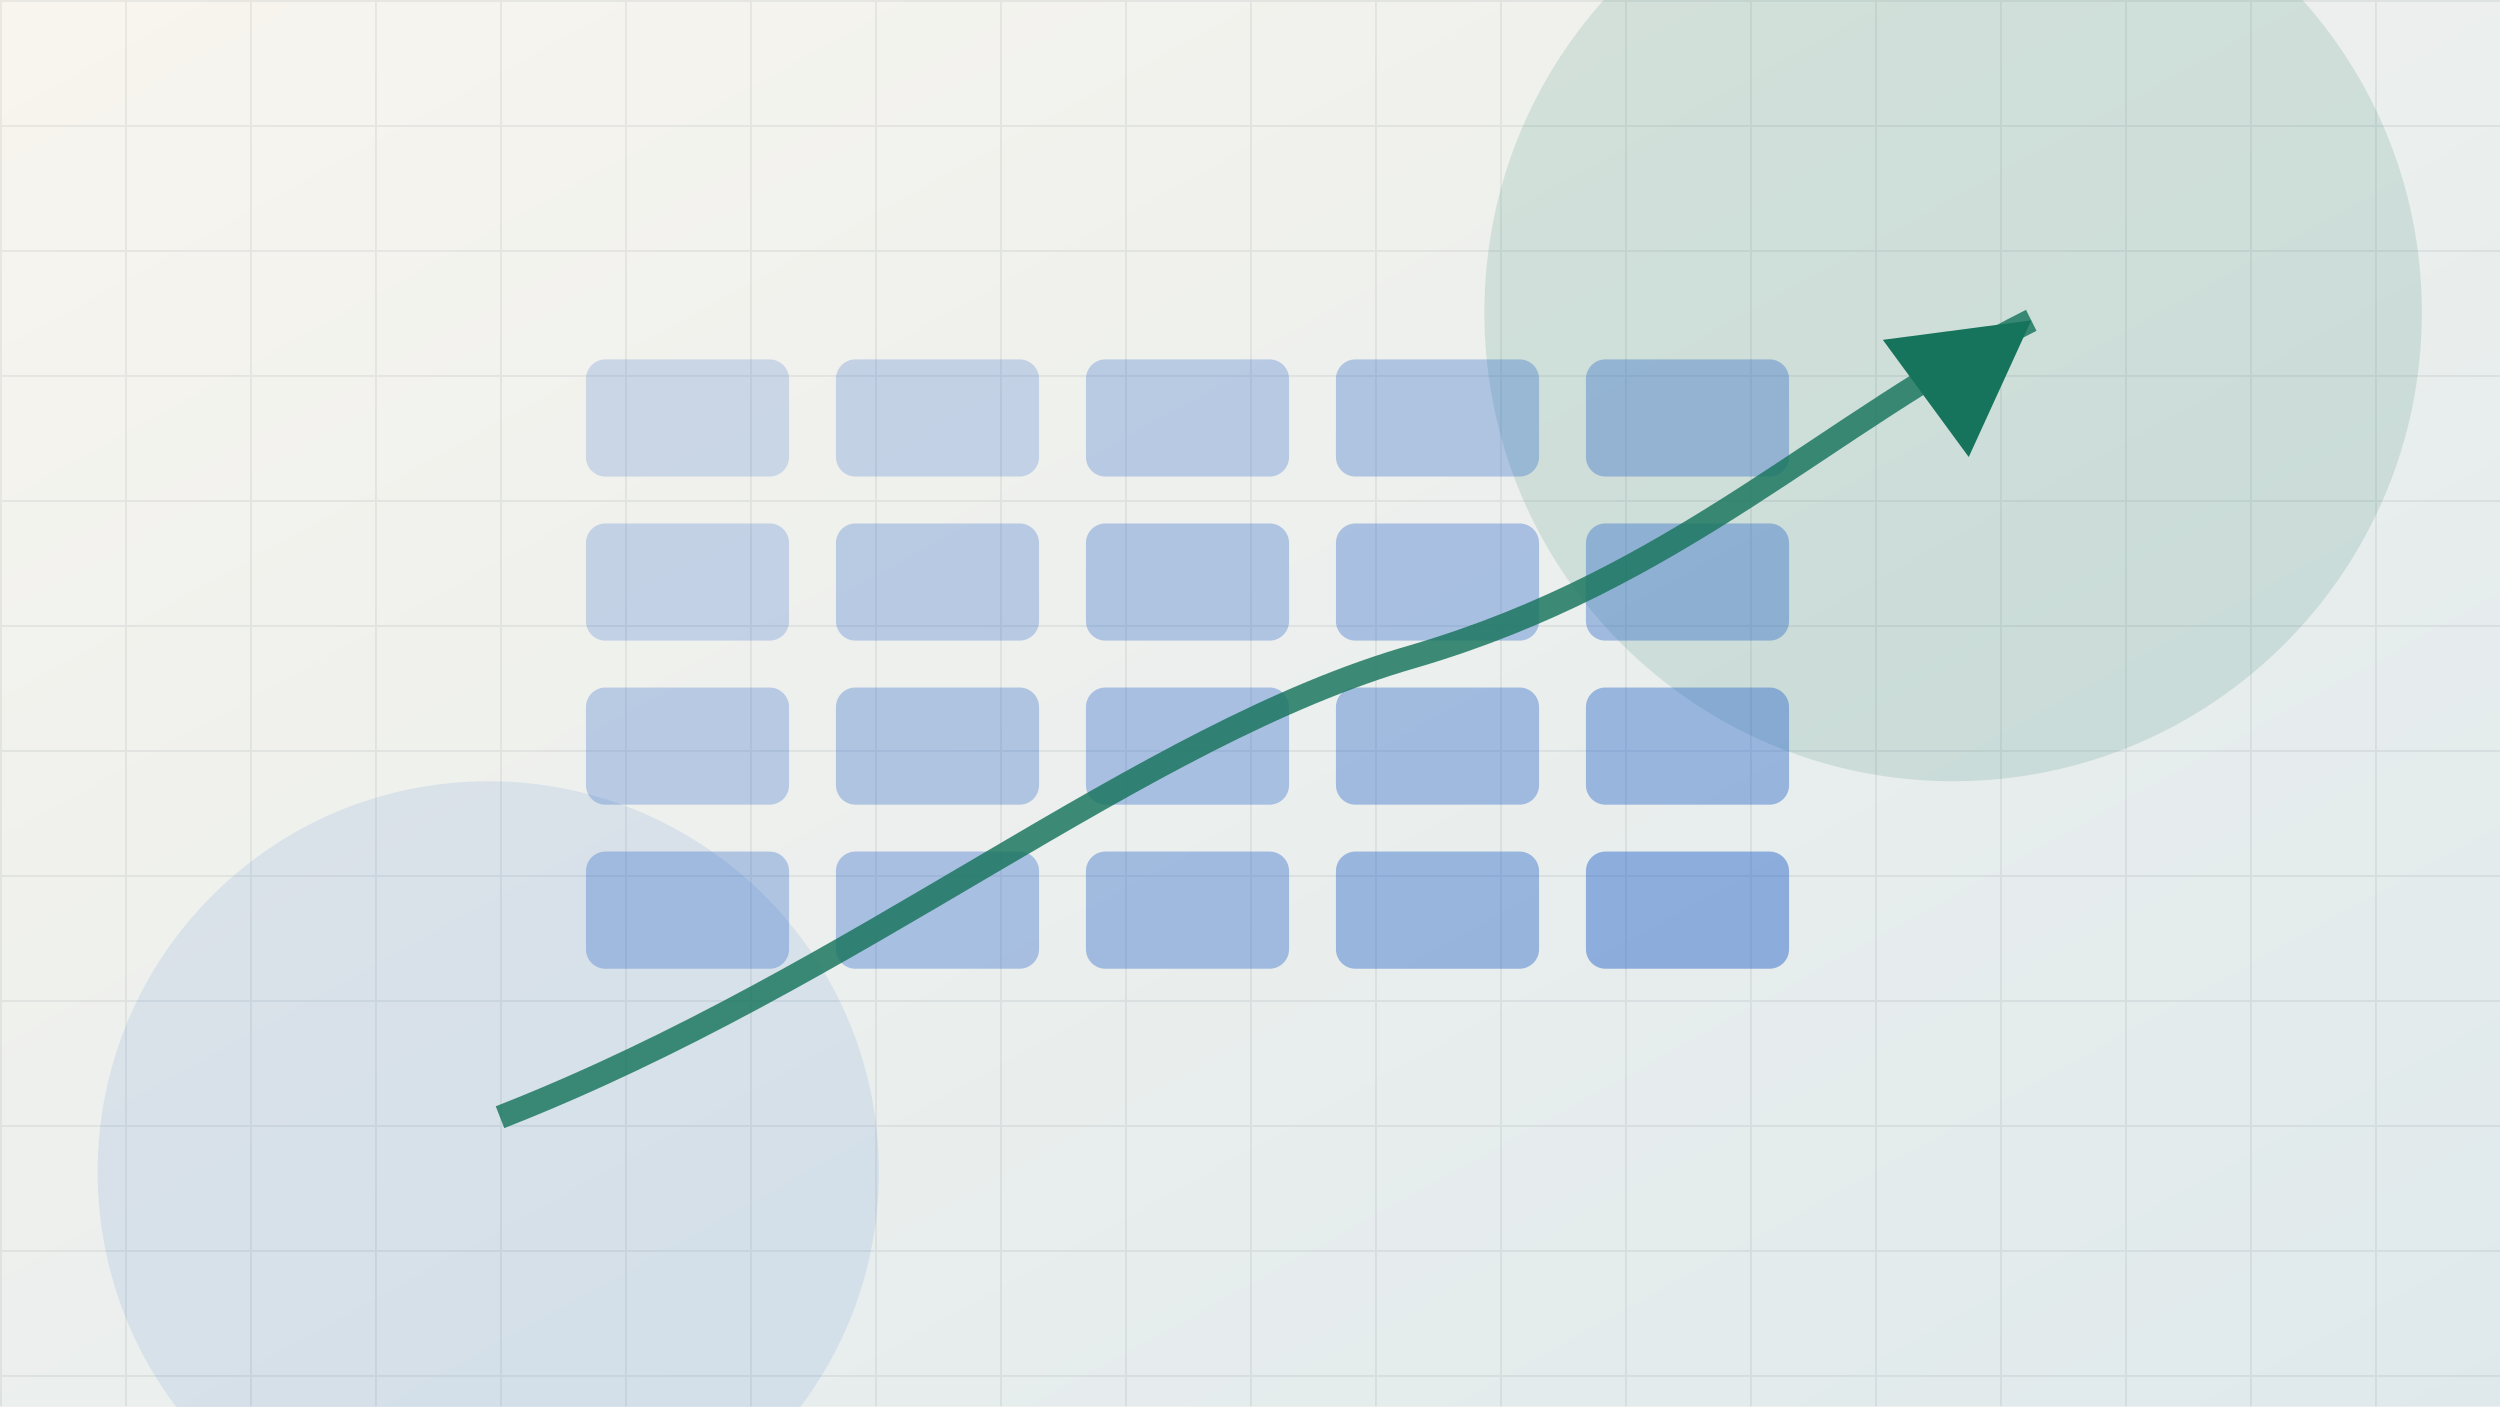
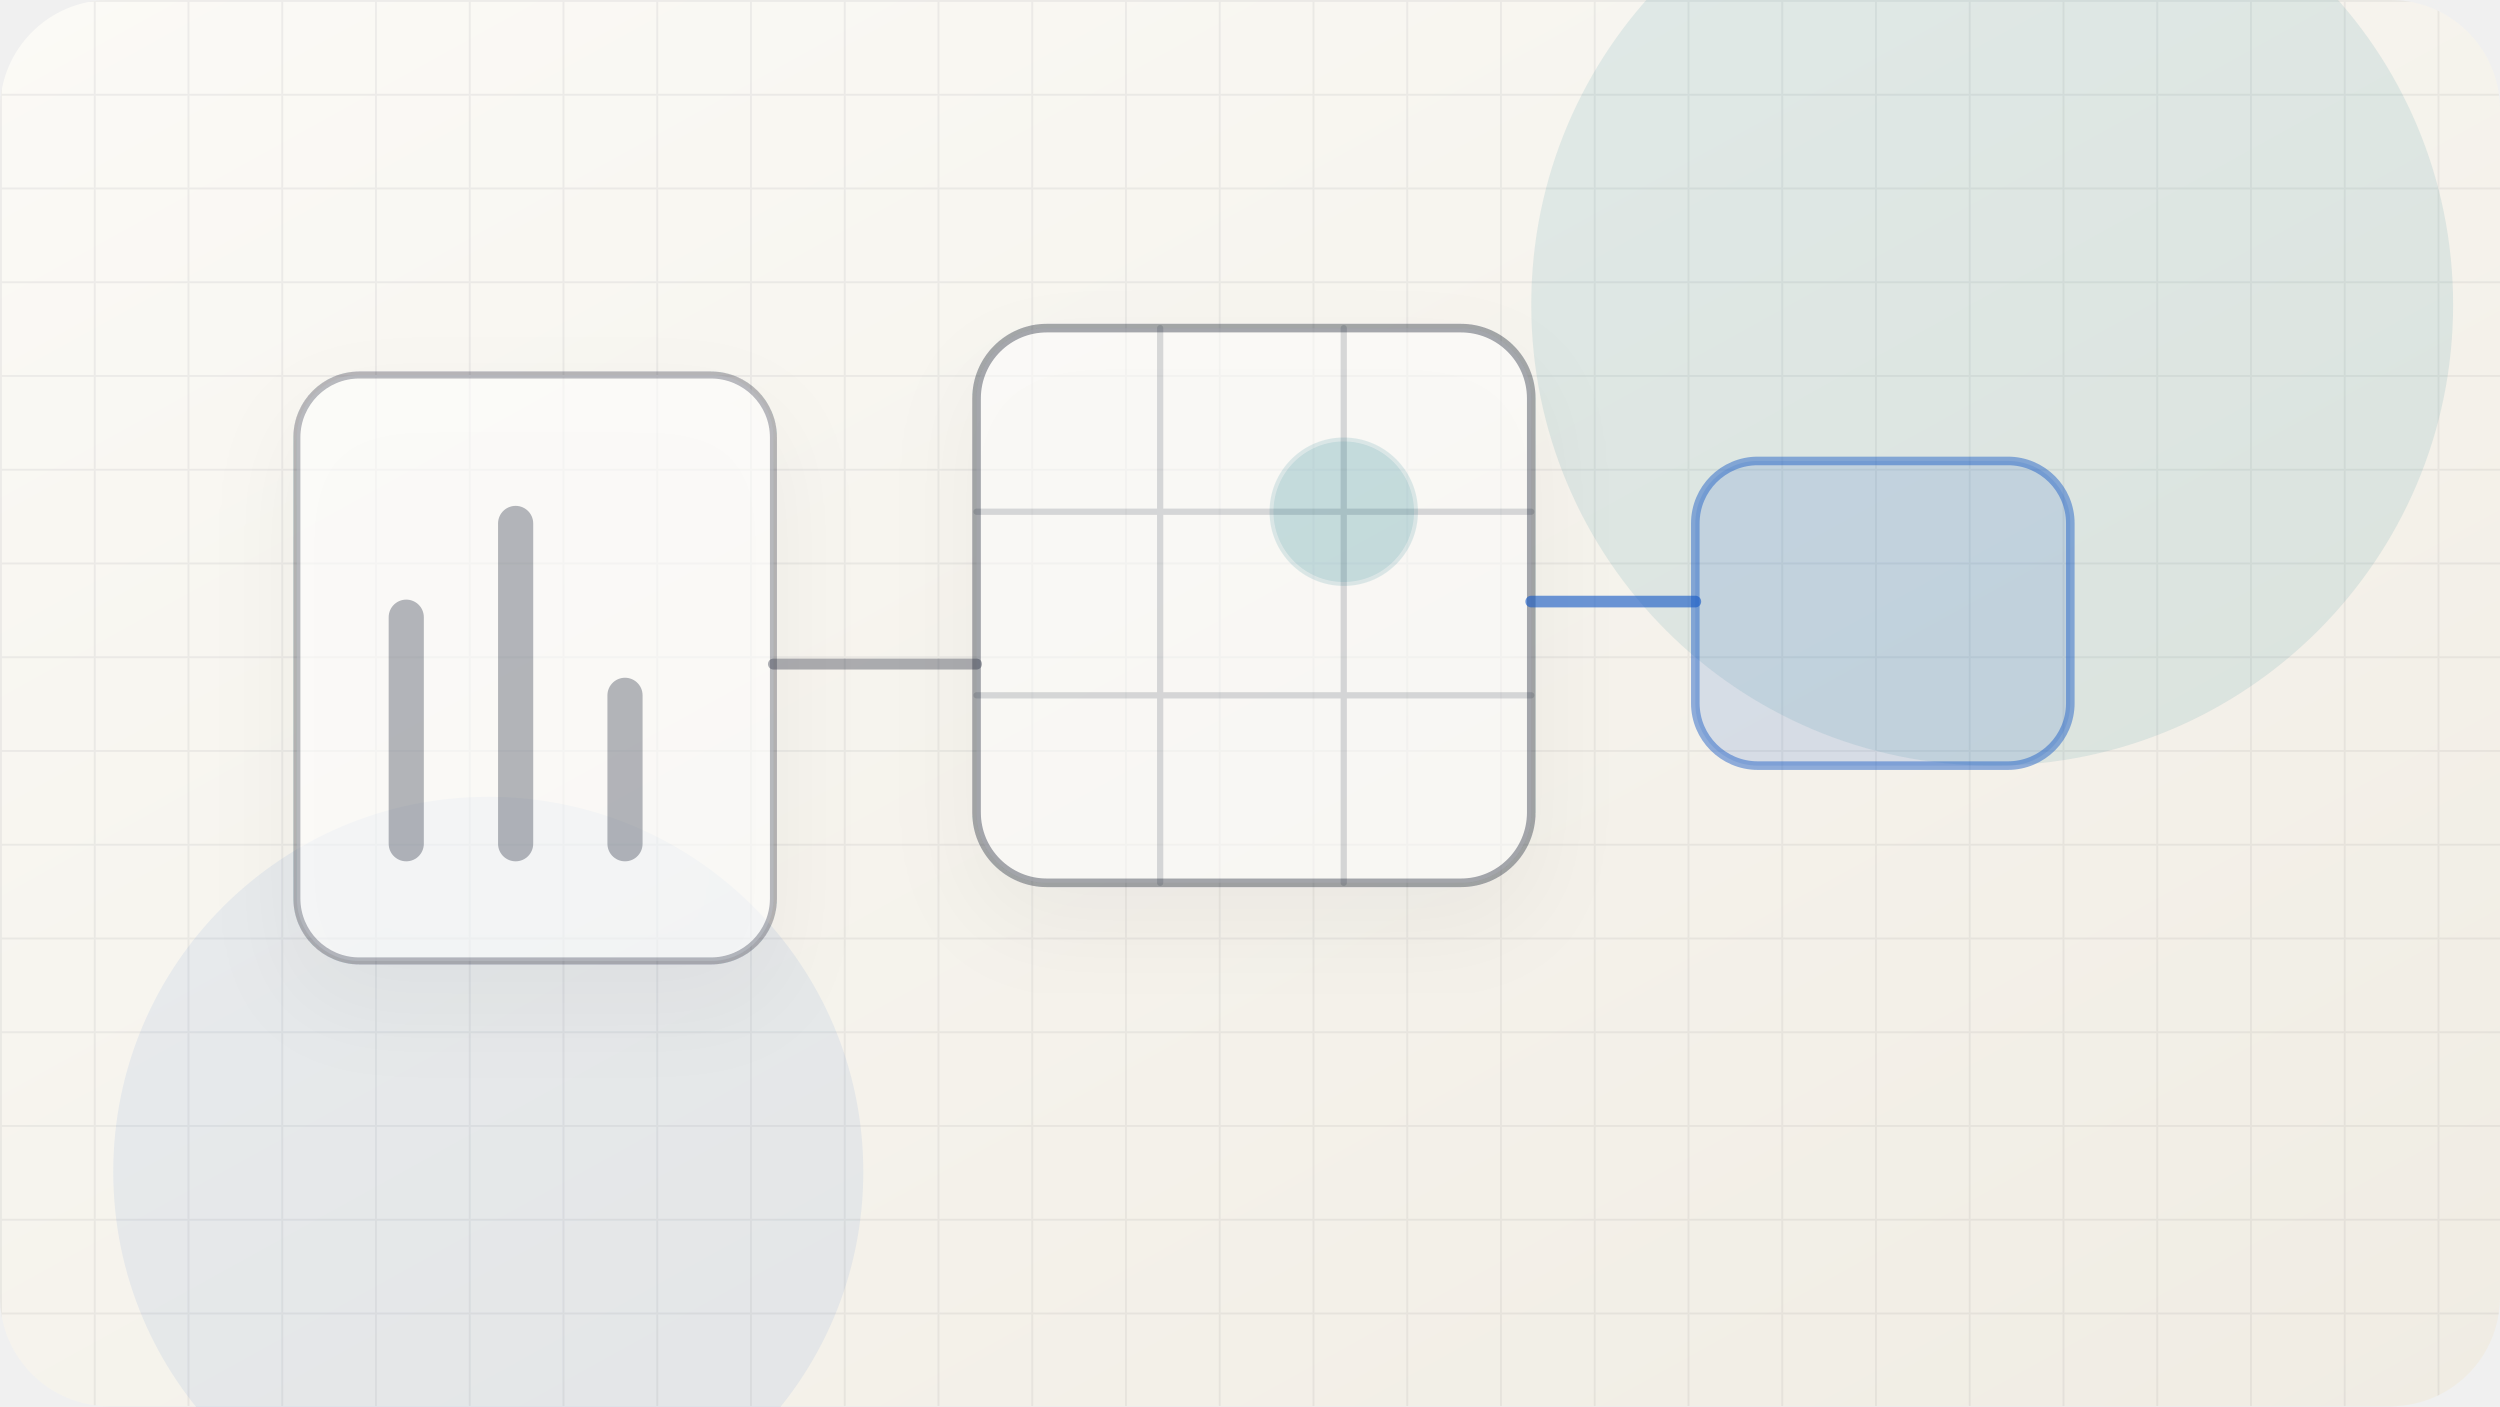
- <svg xmlns="http://www.w3.org/2000/svg" viewBox="0 0 640 360" role="img">
+ <svg xmlns="http://www.w3.org/2000/svg" viewBox="0 0 640 360" role="img" aria-label="Evidence to analysis memo">
  <defs>
    <linearGradient id="bg" x1="0" y1="0" x2="1" y2="1">
-       <stop offset="0" stop-color="#f8f5ee" />
-       <stop offset="1" stop-color="#dfe9ec" />
+       <stop offset="0" stop-color="#fbfaf6" />
+       <stop offset="1" stop-color="#f0ece3" />
    </linearGradient>
-     <pattern id="grid" width="32" height="32" patternUnits="userSpaceOnUse">
-       <path d="M32 0H0V32" fill="none" stroke="#182033" stroke-opacity="0.07" stroke-width="1" />
+     <pattern id="grid" width="24" height="24" patternUnits="userSpaceOnUse">
+       <path d="M24 0H0V24" fill="none" stroke="#182033" stroke-opacity="0.055" stroke-width="1" />
    </pattern>
+     <filter id="softShadow" x="-20%" y="-20%" width="140%" height="140%">
+       <feDropShadow dx="0" dy="10" stdDeviation="12" flood-color="#182033" flood-opacity="0.08" />
+     </filter>
  </defs>
-   <rect width="640" height="360" fill="url(#bg)" />
-   <rect width="640" height="360" fill="url(#grid)" />
-   <circle cx="500" cy="80" r="120" fill="#16745c" opacity="0.14" />
-   <circle cx="125" cy="300" r="100" fill="#1659c5" opacity="0.10" />
-   <rect x="150" y="92" width="52" height="30" rx="5" fill="#1659c5" opacity="0.18" />
-   <rect x="214" y="92" width="52" height="30" rx="5" fill="#1659c5" opacity="0.21" />
-   <rect x="278" y="92" width="52" height="30" rx="5" fill="#1659c5" opacity="0.25" />
-   <rect x="342" y="92" width="52" height="30" rx="5" fill="#1659c5" opacity="0.29" />
-   <rect x="406" y="92" width="52" height="30" rx="5" fill="#1659c5" opacity="0.32" />
-   <rect x="150" y="134" width="52" height="30" rx="5" fill="#1659c5" opacity="0.21" />
-   <rect x="214" y="134" width="52" height="30" rx="5" fill="#1659c5" opacity="0.25" />
-   <rect x="278" y="134" width="52" height="30" rx="5" fill="#1659c5" opacity="0.29" />
-   <rect x="342" y="134" width="52" height="30" rx="5" fill="#1659c5" opacity="0.32" />
-   <rect x="406" y="134" width="52" height="30" rx="5" fill="#1659c5" opacity="0.35" />
-   <rect x="150" y="176" width="52" height="30" rx="5" fill="#1659c5" opacity="0.25" />
-   <rect x="214" y="176" width="52" height="30" rx="5" fill="#1659c5" opacity="0.29" />
-   <rect x="278" y="176" width="52" height="30" rx="5" fill="#1659c5" opacity="0.32" />
-   <rect x="342" y="176" width="52" height="30" rx="5" fill="#1659c5" opacity="0.35" />
-   <rect x="406" y="176" width="52" height="30" rx="5" fill="#1659c5" opacity="0.39" />
-   <rect x="150" y="218" width="52" height="30" rx="5" fill="#1659c5" opacity="0.29" />
-   <rect x="214" y="218" width="52" height="30" rx="5" fill="#1659c5" opacity="0.32" />
-   <rect x="278" y="218" width="52" height="30" rx="5" fill="#1659c5" opacity="0.35" />
-   <rect x="342" y="218" width="52" height="30" rx="5" fill="#1659c5" opacity="0.39" />
-   <rect x="406" y="218" width="52" height="30" rx="5" fill="#1659c5" opacity="0.43" />
-   <path d="M128 286C220 250 292 188 362 168C430 148 468 108 520 82" fill="none" stroke="#16745c" stroke-width="6" opacity=".82" />
-   <path d="M520 82l-38 5 22 30z" fill="#16745c" />
+   <rect width="640" height="360" rx="28" fill="url(#bg)" />
+   <rect width="640" height="360" rx="28" fill="url(#grid)" />
+   <circle cx="510" cy="78" r="118" fill="#0b7285" opacity="0.105" />
+   <circle cx="125" cy="300" r="96" fill="#1659c5" opacity="0.075" />
+   <g stroke-linecap="round" stroke-linejoin="round">
+     <rect x="76" y="96" width="122" height="150" rx="16" fill="rgba(255,255,255,.56)" stroke="#182033" stroke-opacity=".30" stroke-width="1.8" filter="url(#softShadow)" />
+     <path d="M104 216V158M132 216V134M160 216V178" stroke="#182033" stroke-opacity=".32" stroke-width="9" />
+     <rect x="250" y="84" width="142" height="142" rx="18" fill="#fff" fill-opacity=".50" stroke="#182033" stroke-opacity=".38" stroke-width="2.2" filter="url(#softShadow)" />
+     <path d="M250 131h142M250 178h142M297 84v142M344 84v142" stroke="#182033" stroke-opacity=".16" stroke-width="1.6" />
+     <circle cx="344" cy="131" r="18" fill="#0b7285" opacity=".22" stroke="#0b7285" stroke-opacity=".58" stroke-width="2" />
+     <rect x="434" y="118" width="96" height="78" rx="16" fill="#1659c5" fill-opacity=".14" stroke="#1659c5" stroke-opacity=".46" stroke-width="2.2" />
+     <path d="M392 154H434" stroke="#1659c5" stroke-opacity=".62" stroke-width="3" />
+     <path d="M198 170H250" stroke="#182033" stroke-opacity=".34" stroke-width="2.8" />
+   </g>
</svg>
